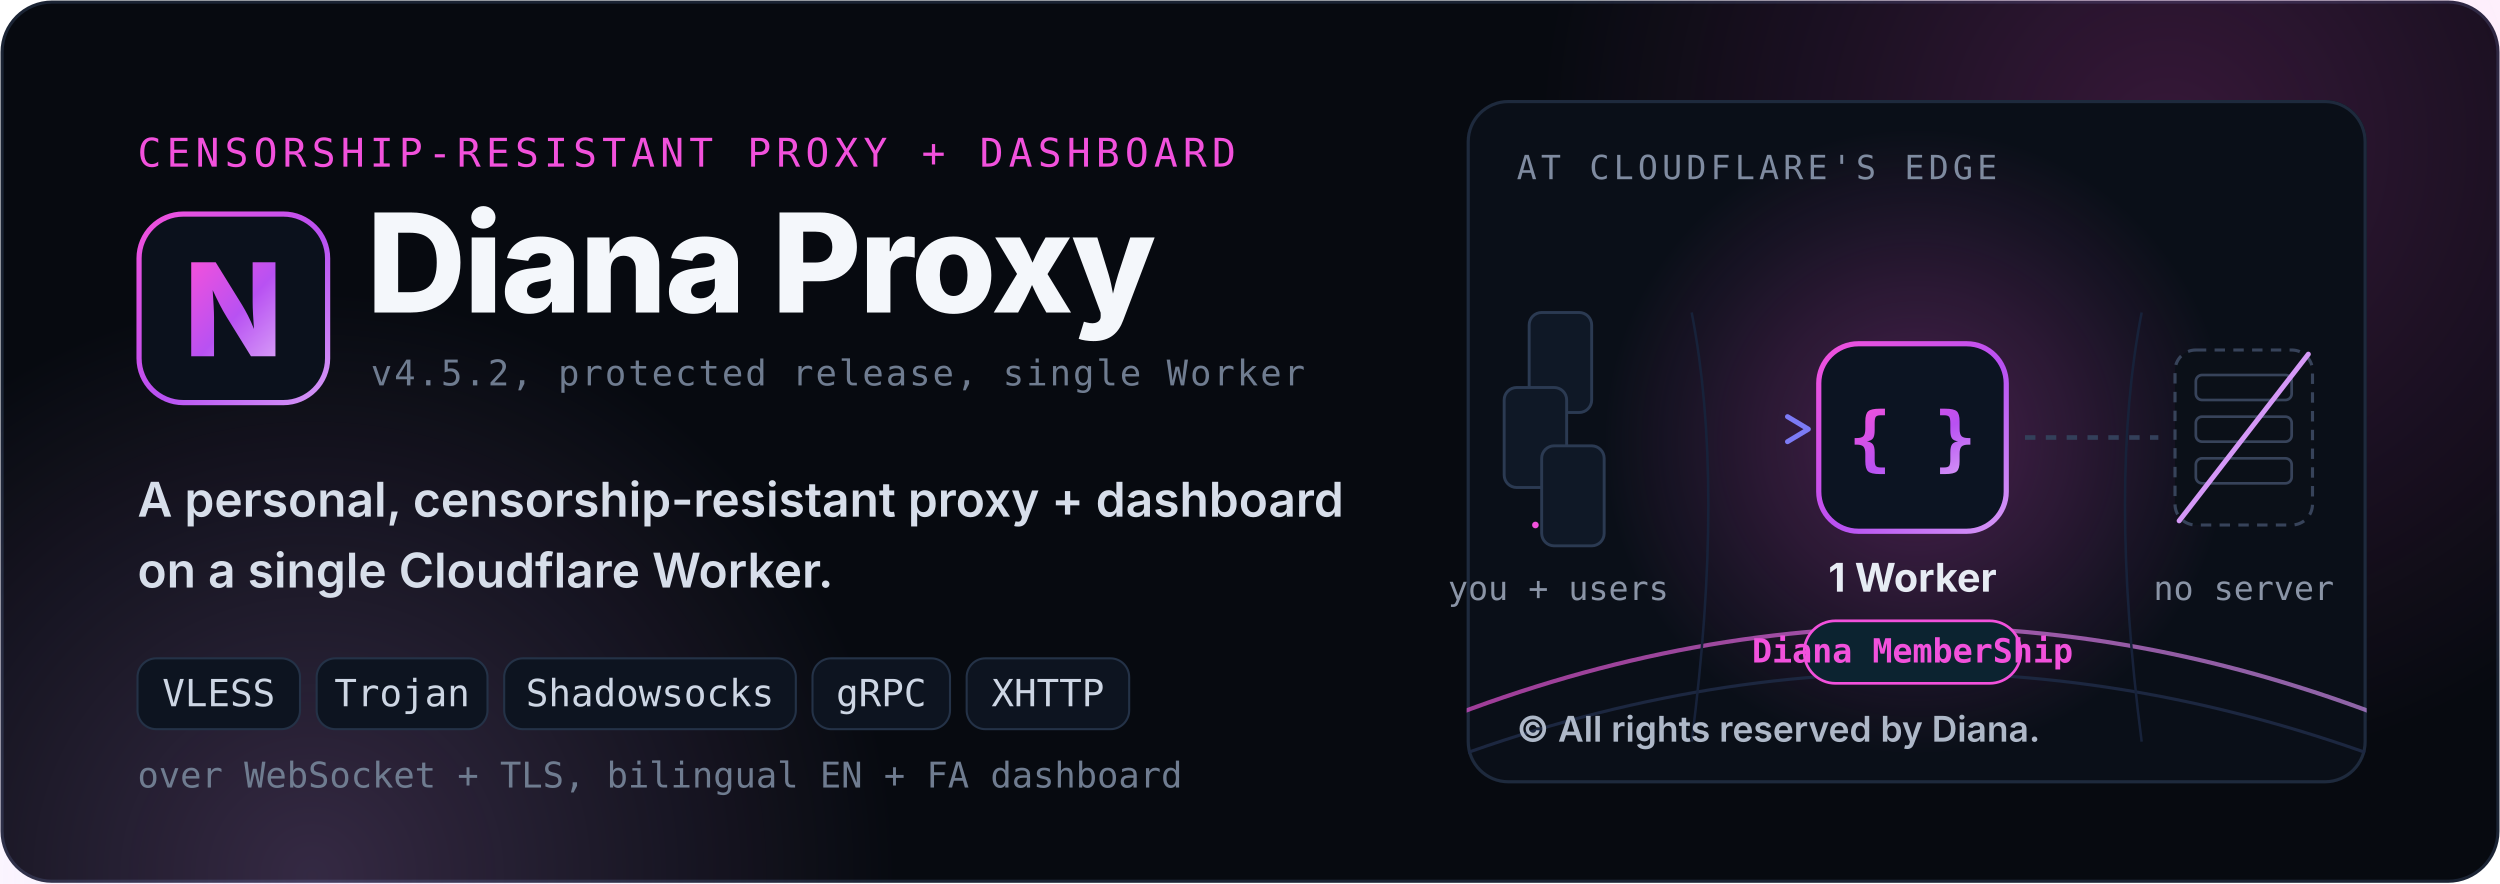
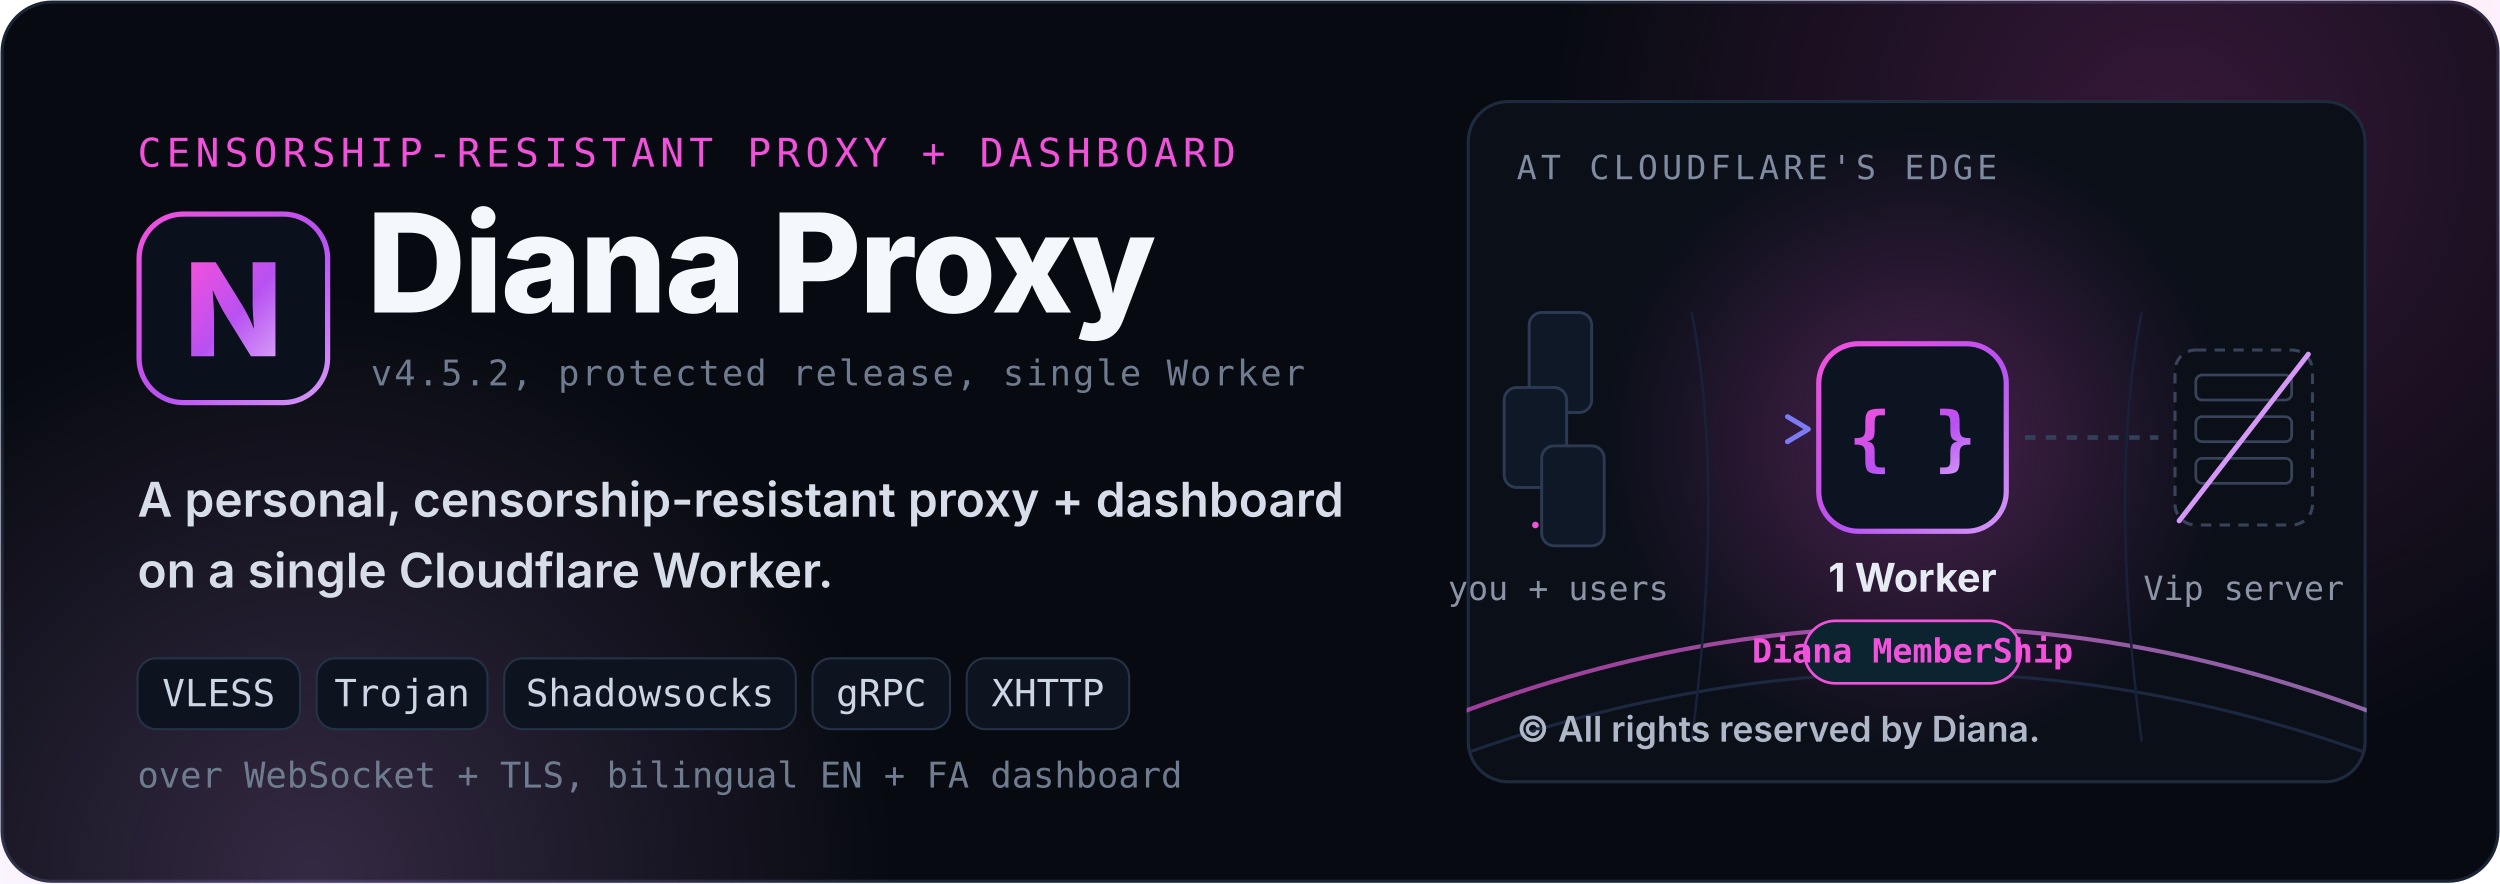
<svg xmlns="http://www.w3.org/2000/svg" width="1200" height="424" viewBox="0 0 1200 424" role="img" aria-labelledby="heroTitle heroDesc">
  <defs>
    <linearGradient id="DianaGrad" x1="0" y1="0" x2="1" y2="1">
      <stop offset="0" stop-color="#f251dc" />
      <stop offset="0.55" stop-color="#b851f2" />
      <stop offset="1" stop-color="#d598f7" />
    </linearGradient>
    <linearGradient id="DianaGradH" x1="0" y1="0" x2="1" y2="0">
      <stop offset="0" stop-color="#f251dc" />
      <stop offset="1" stop-color="#d598f7" />
    </linearGradient>
    <radialGradient id="glowTR" cx="0.5" cy="0.5" r="0.5">
      <stop offset="0" stop-color="#f251dc" stop-opacity="0.20" />
      <stop offset="1" stop-color="#f251dc" stop-opacity="0" />
    </radialGradient>
    <radialGradient id="glowV" cx="0.5" cy="0.5" r="0.5">
      <stop offset="0" stop-color="#d598f7" stop-opacity="0.22" />
      <stop offset="1" stop-color="#d598f7" stop-opacity="0" />
    </radialGradient>
    <radialGradient id="nodeGlow" cx="0.5" cy="0.5" r="0.5">
      <stop offset="0" stop-color="#f251dc" stop-opacity="0.55" />
      <stop offset="1" stop-color="#f251dc" stop-opacity="0" />
    </radialGradient>
    <clipPath id="boardClip">
      <rect x="704" y="48" width="432" height="328" rx="20" />
    </clipPath>
  </defs>
  <rect x="1" y="1" width="1198" height="422" rx="24" fill="#070a10" />
  <rect x="1" y="1" width="1198" height="422" rx="24" fill="none" stroke="#1b2434" stroke-width="1.5" />
  <circle cx="1040" cy="70" r="300" fill="url(#glowTR)" />
  <circle cx="150" cy="420" r="280" fill="url(#glowV)" />
  <g>
    <text x="66" y="80" font-family="ui-monospace,SFMono-Regular,Menlo,monospace" font-size="19" letter-spacing="2.5" fill="#f251dc">CENSORSHIP-RESISTANT PROXY + DASHBOARD</text>
    <rect x="66" y="102" width="92" height="92" rx="22" fill="#0b111c" />
    <rect x="66.75" y="102.75" width="90.5" height="90.5" rx="21.25" fill="none" stroke="url(#DianaGrad)" stroke-width="2.5" />
    <text x="112" y="171" text-anchor="middle" font-family="-apple-system,BlinkMacSystemFont,Segoe UI,sans-serif" font-size="62" font-weight="800" fill="url(#DianaGrad)">N</text>
    <text x="176" y="150" font-family="-apple-system,BlinkMacSystemFont,Segoe UI,sans-serif" font-size="66" font-weight="800" fill="#f4f7fb" letter-spacing="-1">Diana Proxy</text>
    <text x="178" y="185" font-family="ui-monospace,SFMono-Regular,Menlo,monospace" font-size="17" letter-spacing="1" fill="#6f7c90">v4.5.2, protected release, single Worker</text>
    <text x="66" y="248" font-family="-apple-system,BlinkMacSystemFont,Segoe UI,sans-serif" font-size="23" font-weight="600" fill="#d7deea">A personal, censorship-resistant proxy + dashboard</text>
    <text x="66" y="282" font-family="-apple-system,BlinkMacSystemFont,Segoe UI,sans-serif" font-size="23" font-weight="600" fill="#d7deea">on a single Cloudflare Worker.</text>
    <g font-family="ui-monospace,SFMono-Regular,Menlo,monospace" font-size="18">
      <g>
        <rect x="66" y="316" width="78" height="34" rx="9" fill="#0d1420" stroke="#243247" stroke-width="1" />
        <text x="105" y="339" text-anchor="middle" fill="#cdd6e4">VLESS</text>
      </g>
      <g>
        <rect x="152" y="316" width="82" height="34" rx="9" fill="#0d1420" stroke="#243247" stroke-width="1" />
        <text x="193" y="339" text-anchor="middle" fill="#cdd6e4">Trojan</text>
      </g>
      <g>
        <rect x="242" y="316" width="140" height="34" rx="9" fill="#0d1420" stroke="#243247" stroke-width="1" />
        <text x="312" y="339" text-anchor="middle" fill="#cdd6e4">Shadowsocks</text>
      </g>
      <g>
        <rect x="390" y="316" width="66" height="34" rx="9" fill="#0d1420" stroke="#243247" stroke-width="1" />
        <text x="423" y="339" text-anchor="middle" fill="#cdd6e4">gRPC</text>
      </g>
      <g>
        <rect x="464" y="316" width="78" height="34" rx="9" fill="#0d1420" stroke="#243247" stroke-width="1" />
        <text x="503" y="339" text-anchor="middle" fill="#cdd6e4">XHTTP</text>
      </g>
    </g>
    <text x="66" y="378" font-family="ui-monospace,SFMono-Regular,Menlo,monospace" font-size="17" fill="#6f7c90">over WebSocket + TLS, bilingual EN + FA dashboard</text>
  </g>
  <g>
    <rect x="704" y="48" width="432" height="328" rx="20" fill="#0a0f18" />
    <rect x="704.75" y="48.75" width="430.5" height="326.5" rx="19.25" fill="none" stroke="#1e2a3d" stroke-width="1.5" />
    <g clip-path="url(#boardClip)">
      <circle cx="920" cy="212" r="150" fill="url(#nodeGlow)" opacity="0.5" />
      <path d="M676 352 Q920 250 1164 352" fill="none" stroke="url(#DianaGradH)" stroke-width="2" opacity="0.65" />
      <path d="M676 372 Q920 274 1164 372" fill="none" stroke="#1c2740" stroke-width="1.5" />
      <path d="M812 356 Q828 232 812 150" fill="none" stroke="#17223a" stroke-width="1.2" />
      <path d="M1028 356 Q1012 232 1028 150" fill="none" stroke="#17223a" stroke-width="1.2" />
    </g>
    <text x="728" y="86" font-family="ui-monospace,SFMono-Regular,Menlo,monospace" font-size="16" letter-spacing="2" fill="#7f8ba0">AT CLOUDFLARE'S EDGE</text>
    <g>
      <rect x="734" y="150" width="30" height="48" rx="6" fill="#0f1826" stroke="#2b3a52" stroke-width="1.4" />
      <rect x="722" y="186" width="30" height="48" rx="6" fill="#0f1826" stroke="#2b3a52" stroke-width="1.4" />
      <rect x="740" y="214" width="30" height="48" rx="6" fill="#0f1826" stroke="#2b3a52" stroke-width="1.4" />
      <circle cx="737" cy="252" r="1.6" fill="#f251dc" />
      <text x="748" y="288" text-anchor="middle" font-family="ui-monospace,SFMono-Regular,Menlo,monospace" font-size="16" fill="#8a94a6">you + users</text>
    </g>
    <path d="M776 206 H864" fill="none" stroke="url(#DianaGradH)" stroke-width="2.4" />
    <path d="M858 200 l10 6 l-10 6" fill="none" stroke="#7c7bf5" stroke-width="2.4" stroke-linecap="round" stroke-linejoin="round" />
    <rect x="872" y="164" width="92" height="92" rx="20" fill="#0c1422" />
    <rect x="873" y="165" width="90" height="90" rx="19" fill="none" stroke="url(#DianaGrad)" stroke-width="2.5" />
    <text x="918" y="222" text-anchor="middle" font-family="ui-monospace,SFMono-Regular,Menlo,monospace" font-size="34" font-weight="700" fill="url(#DianaGrad)">{ }</text>
    <text x="918" y="284" text-anchor="middle" font-family="-apple-system,BlinkMacSystemFont,Segoe UI,sans-serif" font-size="19" font-weight="700" fill="#e7ecf4">1 Worker</text>
    <g>
      <rect x="866" y="298" width="104" height="30" rx="15" fill="#0c2330" stroke="#f251dc" stroke-width="1.3" />
      <text x="918" y="318" text-anchor="middle" font-family="ui-monospace,SFMono-Regular,Menlo,monospace" font-size="16" font-weight="700" fill="#f251dc">Diana MemberShip</text>
    </g>
    <path d="M972 210 H1036" fill="none" stroke="#33405a" stroke-width="2.2" stroke-dasharray="5 5" />
    <g>
      <rect x="1044" y="168" width="66" height="84" rx="10" fill="#0b1018" stroke="#37435a" stroke-width="1.5" stroke-dasharray="5 4" />
      <rect x="1054" y="180" width="46" height="12" rx="3" fill="none" stroke="#37435a" stroke-width="1.3" />
      <rect x="1054" y="200" width="46" height="12" rx="3" fill="none" stroke="#37435a" stroke-width="1.3" />
      <rect x="1054" y="220" width="46" height="12" rx="3" fill="none" stroke="#37435a" stroke-width="1.3" />
      <path d="M1046 250 L1108 170" stroke="#d598f7" stroke-width="2.4" stroke-linecap="round" />
-       <text x="1077" y="288" text-anchor="middle" font-family="ui-monospace,SFMono-Regular,Menlo,monospace" font-size="16" fill="#8a94a6">no server</text>
+       <text x="1077" y="288" text-anchor="middle" font-family="ui-monospace,SFMono-Regular,Menlo,monospace" font-size="16" fill="#8a94a6">Vip server</text>
    </g>
    <text x="728" y="356" font-family="-apple-system,BlinkMacSystemFont,Segoe UI,sans-serif" font-size="17" font-weight="600" fill="#aeb8c8">© All rights reserved by Diana.</text>
  </g>
</svg>
